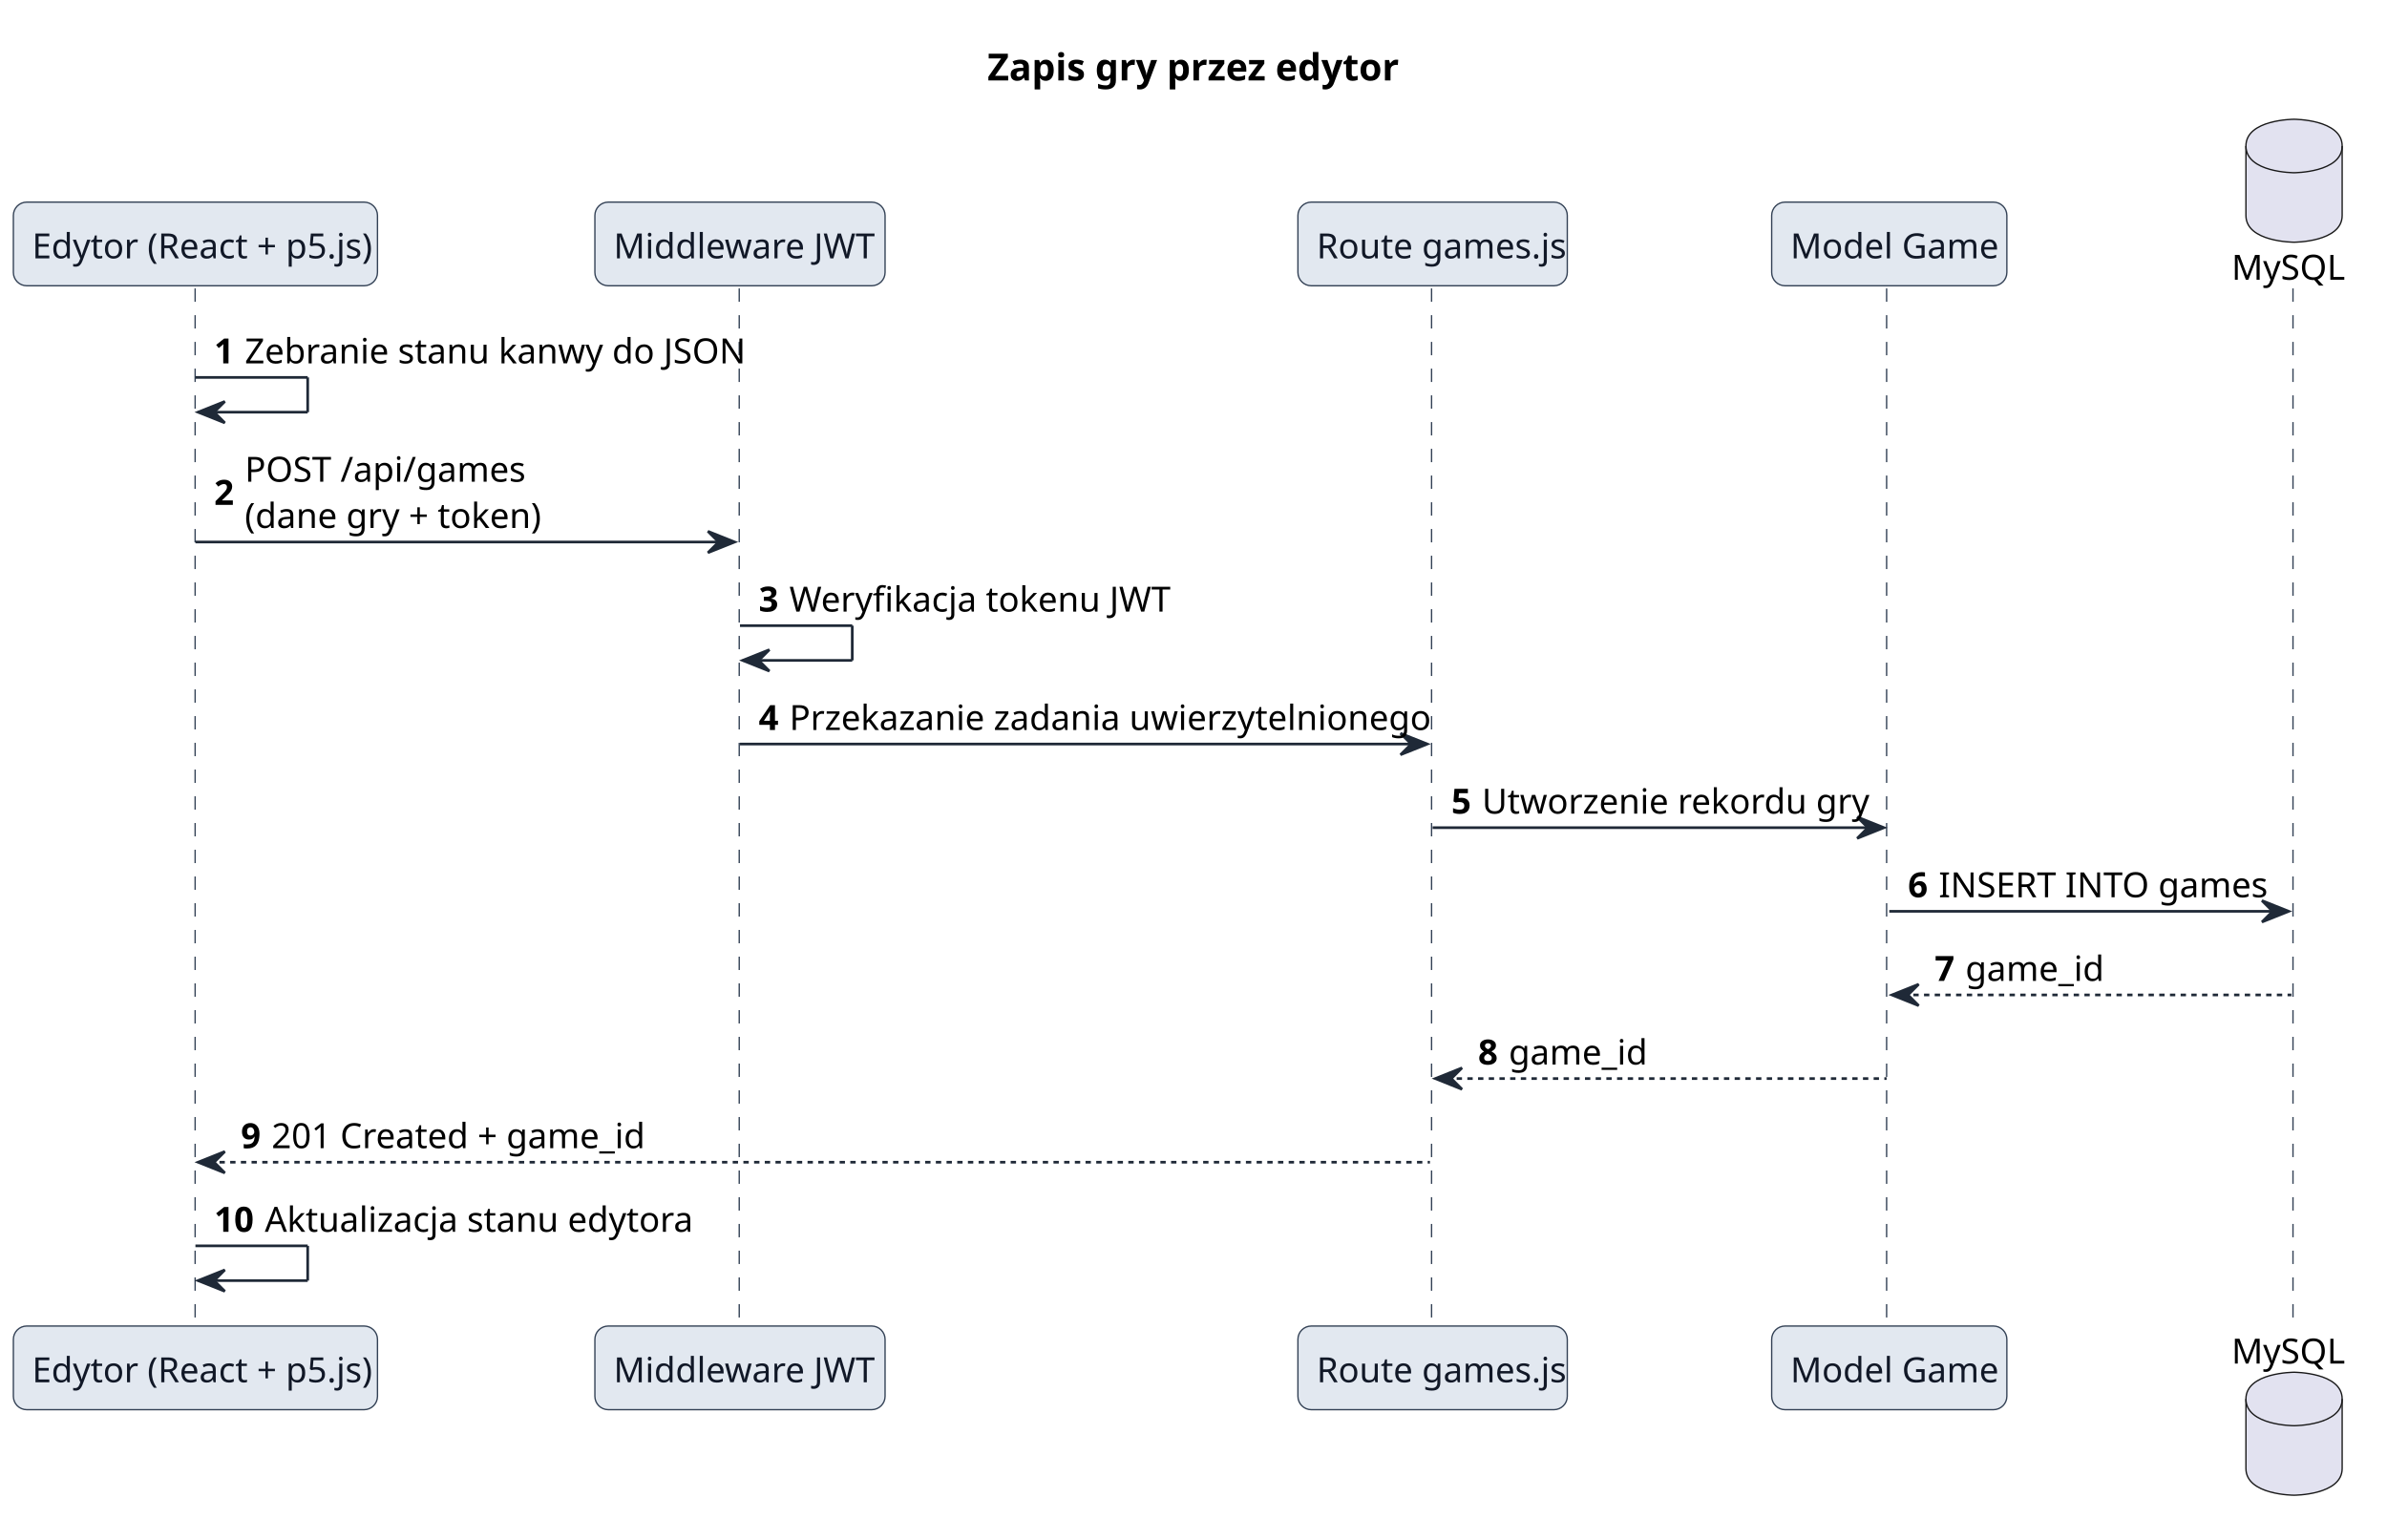
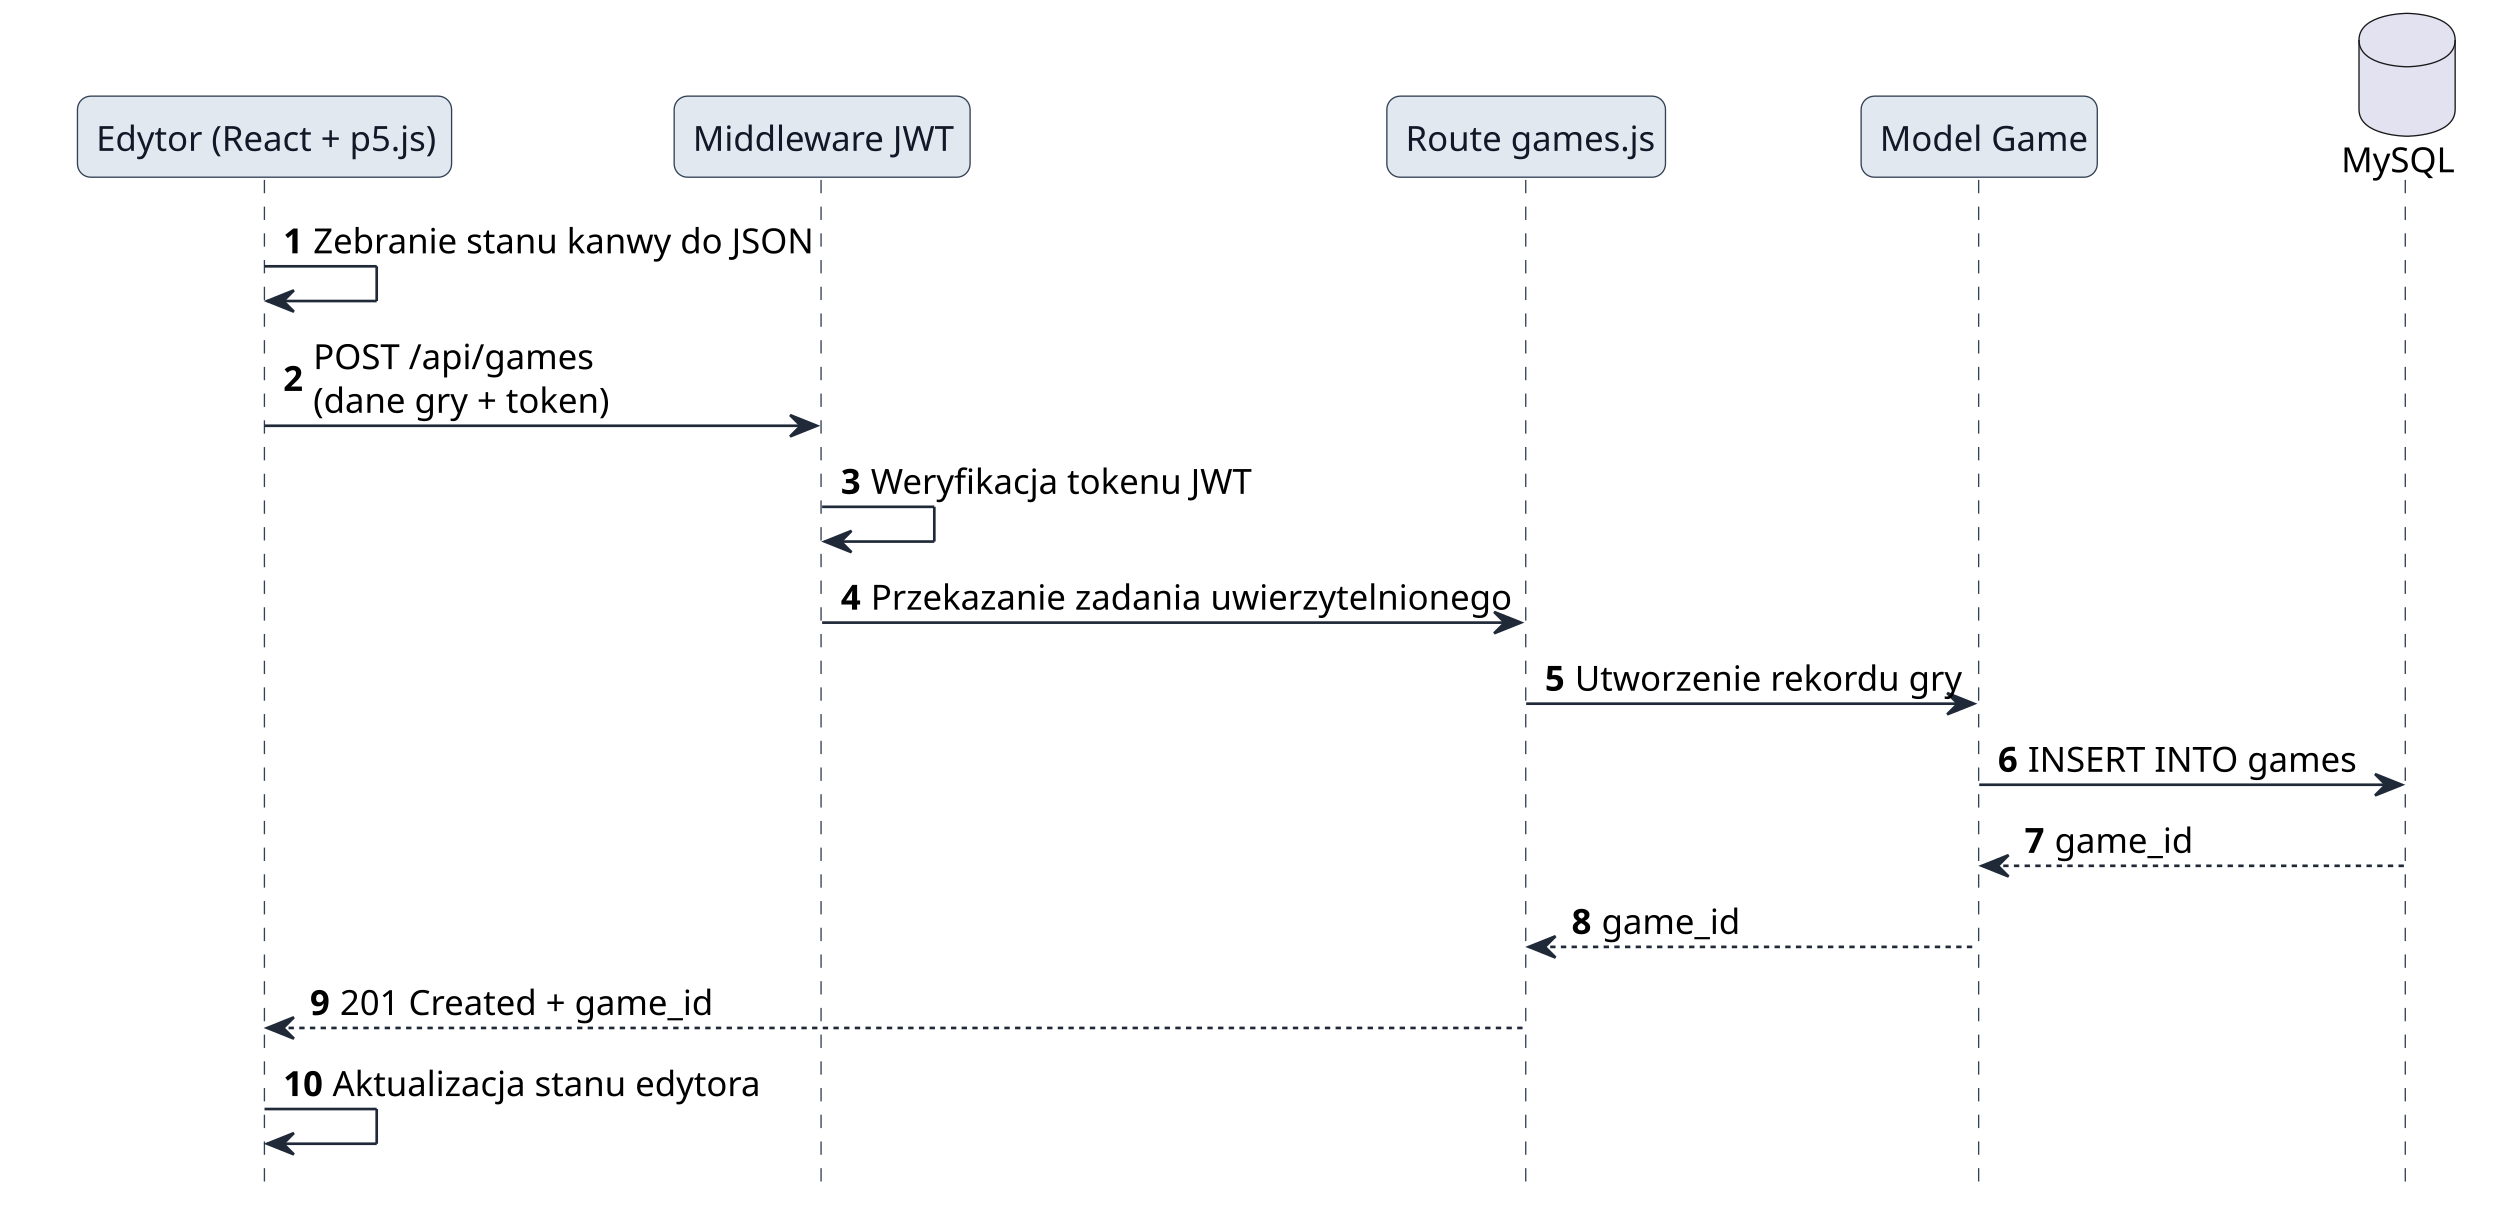
- <svg xmlns="http://www.w3.org/2000/svg" contentStyleType="text/css" data-diagram-type="SEQUENCE" height="576px" preserveAspectRatio="none" style="width:893px;height:576px;background:#FFFFFF;" version="1.1" viewBox="0 0 893 576" width="893px" zoomAndPan="magnify">
+ <svg xmlns="http://www.w3.org/2000/svg" contentStyleType="text/css" data-diagram-type="SEQUENCE" height="453px" preserveAspectRatio="none" style="width:936px;height:453px;background:#FFFFFF;" version="1.1" viewBox="0 0 936 453" width="936px" zoomAndPan="magnify">
  <defs />
  <g>
-     <text fill="#000000" font-family="'Segoe UI'" font-size="14" font-weight="bold" lengthAdjust="spacing" textLength="146.802" x="369.409" y="30.107">Zapis gry przez edytor</text>
    <g class="participant-lifeline" data-entity-uid="part1" data-qualified-name="E" id="part1-lifeline">
      <g>
-         <rect fill="#000000" fill-opacity="0" height="389.201" width="8" x="69.109" y="107.912" />
-         <line style="stroke:#334155;stroke-width:0.5;stroke-dasharray:5,5;" x1="73" x2="73" y1="107.912" y2="497.113" />
+         <rect fill="#000000" fill-opacity="0" height="378.867" width="8" x="95.039" y="67.352" />
+         <line style="stroke:#334155;stroke-width:0.5;stroke-dasharray:5,5;" x1="99" x2="99" y1="67.352" y2="446.219" />
      </g>
    </g>
    <g class="participant-lifeline" data-entity-uid="part2" data-qualified-name="MJ" id="part2-lifeline">
      <g>
-         <rect fill="#000000" fill-opacity="0" height="389.201" width="8" x="272.835" y="107.912" />
-         <line style="stroke:#334155;stroke-width:0.5;stroke-dasharray:5,5;" x1="276.554" x2="276.554" y1="107.912" y2="497.113" />
+         <rect fill="#000000" fill-opacity="0" height="378.867" width="8" x="303.805" y="67.352" />
+         <line style="stroke:#334155;stroke-width:0.5;stroke-dasharray:5,5;" x1="307.407" x2="307.407" y1="67.352" y2="446.219" />
      </g>
    </g>
    <g class="participant-lifeline" data-entity-uid="part3" data-qualified-name="G" id="part3-lifeline">
      <g>
-         <rect fill="#000000" fill-opacity="0" height="389.201" width="8" x="531.953" y="107.912" />
-         <line style="stroke:#334155;stroke-width:0.5;stroke-dasharray:5,5;" x1="535.564" x2="535.564" y1="107.912" y2="497.113" />
+         <rect fill="#000000" fill-opacity="0" height="378.867" width="8" x="567.398" y="67.352" />
+         <line style="stroke:#334155;stroke-width:0.5;stroke-dasharray:5,5;" x1="571.237" x2="571.237" y1="67.352" y2="446.219" />
      </g>
    </g>
    <g class="participant-lifeline" data-entity-uid="part4" data-qualified-name="GM" id="part4-lifeline">
      <g>
-         <rect fill="#000000" fill-opacity="0" height="389.201" width="8" x="702.794" y="107.912" />
-         <line style="stroke:#334155;stroke-width:0.5;stroke-dasharray:5,5;" x1="705.803" x2="705.803" y1="107.912" y2="497.113" />
+         <rect fill="#000000" fill-opacity="0" height="378.867" width="8" x="737.014" y="67.352" />
+         <line style="stroke:#334155;stroke-width:0.5;stroke-dasharray:5,5;" x1="740.804" x2="740.804" y1="67.352" y2="446.219" />
      </g>
    </g>
    <g class="participant-lifeline" data-entity-uid="part5" data-qualified-name="DB" id="part5-lifeline">
      <g>
-         <rect fill="#000000" fill-opacity="0" height="389.201" width="8" x="854.225" y="107.912" />
-         <line style="stroke:#334155;stroke-width:0.5;stroke-dasharray:5,5;" x1="857.83" x2="857.83" y1="107.912" y2="497.113" />
+         <rect fill="#000000" fill-opacity="0" height="378.867" width="8" x="897.21" y="67.352" />
+         <line style="stroke:#334155;stroke-width:0.5;stroke-dasharray:5,5;" x1="900.54" x2="900.54" y1="67.352" y2="446.219" />
      </g>
    </g>
    <g class="participant participant-head" data-entity-uid="part1" data-qualified-name="E" id="part1-head">
-       <rect fill="#E2E8F0" height="31.291" rx="5" ry="5" style="stroke:#334155;stroke-width:0.5;" width="136.218" x="5" y="75.621" />
-       <text fill="#111827" font-family="'Segoe UI'" font-size="13" lengthAdjust="spacing" textLength="122.218" x="12" y="96.649">Edytor (React + p5.js)</text>
-     </g>
-     <g class="participant participant-tail" data-entity-uid="part1" data-qualified-name="E" id="part1-tail">
-       <rect fill="#E2E8F0" height="31.291" rx="5" ry="5" style="stroke:#334155;stroke-width:0.5;" width="136.218" x="5" y="496.113" />
-       <text fill="#111827" font-family="'Segoe UI'" font-size="13" lengthAdjust="spacing" textLength="122.218" x="12" y="517.142">Edytor (React + p5.js)</text>
+       <rect fill="#E2E8F0" height="30.352" rx="5" ry="5" style="stroke:#334155;stroke-width:0.5;" width="140.077" x="29" y="36" />
+       <text fill="#111827" font-family="'Book Antiqua'" font-size="13" lengthAdjust="spacing" textLength="126.077" x="36" y="56.495">Edytor (React + p5.js)</text>
    </g>
    <g class="participant participant-head" data-entity-uid="part2" data-qualified-name="MJ" id="part2-head">
-       <rect fill="#E2E8F0" height="31.291" rx="5" ry="5" style="stroke:#334155;stroke-width:0.5;" width="108.561" x="222.554" y="75.621" />
-       <text fill="#111827" font-family="'Segoe UI'" font-size="13" lengthAdjust="spacing" textLength="94.561" x="229.554" y="96.649">Middleware JWT</text>
-     </g>
-     <g class="participant participant-tail" data-entity-uid="part2" data-qualified-name="MJ" id="part2-tail">
-       <rect fill="#E2E8F0" height="31.291" rx="5" ry="5" style="stroke:#334155;stroke-width:0.5;" width="108.561" x="222.554" y="496.113" />
-       <text fill="#111827" font-family="'Segoe UI'" font-size="13" lengthAdjust="spacing" textLength="94.561" x="229.554" y="517.142">Middleware JWT</text>
+       <rect fill="#E2E8F0" height="30.352" rx="5" ry="5" style="stroke:#334155;stroke-width:0.5;" width="110.795" x="252.407" y="36" />
+       <text fill="#111827" font-family="'Book Antiqua'" font-size="13" lengthAdjust="spacing" textLength="96.795" x="259.407" y="56.495">Middleware JWT</text>
    </g>
    <g class="participant participant-head" data-entity-uid="part3" data-qualified-name="G" id="part3-head">
-       <rect fill="#E2E8F0" height="31.291" rx="5" ry="5" style="stroke:#334155;stroke-width:0.5;" width="100.779" x="485.564" y="75.621" />
-       <text fill="#111827" font-family="'Segoe UI'" font-size="13" lengthAdjust="spacing" textLength="86.779" x="492.564" y="96.649">Route games.js</text>
-     </g>
-     <g class="participant participant-tail" data-entity-uid="part3" data-qualified-name="G" id="part3-tail">
-       <rect fill="#E2E8F0" height="31.291" rx="5" ry="5" style="stroke:#334155;stroke-width:0.5;" width="100.779" x="485.564" y="496.113" />
-       <text fill="#111827" font-family="'Segoe UI'" font-size="13" lengthAdjust="spacing" textLength="86.779" x="492.564" y="517.142">Route games.js</text>
+       <rect fill="#E2E8F0" height="30.352" rx="5" ry="5" style="stroke:#334155;stroke-width:0.5;" width="104.321" x="519.237" y="36" />
+       <text fill="#111827" font-family="'Book Antiqua'" font-size="13" lengthAdjust="spacing" textLength="90.321" x="526.237" y="56.495">Route games.js</text>
    </g>
    <g class="participant participant-head" data-entity-uid="part4" data-qualified-name="GM" id="part4-head">
-       <rect fill="#E2E8F0" height="31.291" rx="5" ry="5" style="stroke:#334155;stroke-width:0.5;" width="87.982" x="662.803" y="75.621" />
-       <text fill="#111827" font-family="'Segoe UI'" font-size="13" lengthAdjust="spacing" textLength="73.982" x="669.803" y="96.649">Model Game</text>
-     </g>
-     <g class="participant participant-tail" data-entity-uid="part4" data-qualified-name="GM" id="part4-tail">
-       <rect fill="#E2E8F0" height="31.291" rx="5" ry="5" style="stroke:#334155;stroke-width:0.5;" width="87.982" x="662.803" y="496.113" />
-       <text fill="#111827" font-family="'Segoe UI'" font-size="13" lengthAdjust="spacing" textLength="73.982" x="669.803" y="517.142">Model Game</text>
+       <rect fill="#E2E8F0" height="30.352" rx="5" ry="5" style="stroke:#334155;stroke-width:0.5;" width="88.42" x="696.804" y="36" />
+       <text fill="#111827" font-family="'Book Antiqua'" font-size="13" lengthAdjust="spacing" textLength="74.42" x="703.804" y="56.495">Model Game</text>
    </g>
    <g class="participant participant-head" data-entity-uid="part5" data-qualified-name="DB" id="part5-head">
-       <text fill="#000000" font-family="'Segoe UI'" font-size="13" lengthAdjust="spacing" textLength="40.79" x="834.83" y="104.649">MySQL</text>
-       <path d="M840.225,54.621 C840.225,44.621 858.225,44.621 858.225,44.621 C858.225,44.621 876.225,44.621 876.225,54.621 L876.225,80.621 C876.225,90.621 858.225,90.621 858.225,90.621 C858.225,90.621 840.225,90.621 840.225,80.621 L840.225,54.621" fill="#E2E2F0" style="stroke:#181818;stroke-width:0.5;" />
-       <path d="M840.225,54.621 C840.225,64.621 858.225,64.621 858.225,64.621 C858.225,64.621 876.225,64.621 876.225,54.621" fill="none" style="stroke:#181818;stroke-width:0.5;" />
-     </g>
-     <g class="participant participant-tail" data-entity-uid="part5" data-qualified-name="DB" id="part5-tail">
-       <text fill="#000000" font-family="'Segoe UI'" font-size="13" lengthAdjust="spacing" textLength="40.79" x="834.83" y="510.142">MySQL</text>
-       <path d="M840.225,523.404 C840.225,513.404 858.225,513.404 858.225,513.404 C858.225,513.404 876.225,513.404 876.225,523.404 L876.225,549.404 C876.225,559.404 858.225,559.404 858.225,559.404 C858.225,559.404 840.225,559.404 840.225,549.404 L840.225,523.404" fill="#E2E2F0" style="stroke:#181818;stroke-width:0.5;" />
-       <path d="M840.225,523.404 C840.225,533.404 858.225,533.404 858.225,533.404 C858.225,533.404 876.225,533.404 876.225,523.404" fill="none" style="stroke:#181818;stroke-width:0.5;" />
+       <text fill="#000000" font-family="'Book Antiqua'" font-size="13" lengthAdjust="spacing" textLength="43.342" x="876.54" y="64.495">MySQL</text>
+       <path d="M883.21,15 C883.21,5 901.21,5 901.21,5 C901.21,5 919.21,5 919.21,15 L919.21,41 C919.21,51 901.21,51 901.21,51 C901.21,51 883.21,51 883.21,41 L883.21,15" fill="#E2E2F0" style="stroke:#181818;stroke-width:0.5;" />
+       <path d="M883.21,15 C883.21,25 901.21,25 901.21,25 C901.21,25 919.21,25 919.21,15" fill="none" style="stroke:#181818;stroke-width:0.5;" />
    </g>
    <g class="message" data-entity-1="part1" data-entity-2="part1" id="msg1">
-       <line style="stroke:#1F2937;stroke-width:1;" x1="73.109" x2="115.109" y1="141.203" y2="141.203" />
-       <line style="stroke:#1F2937;stroke-width:1;" x1="115.109" x2="115.109" y1="141.203" y2="154.203" />
-       <line style="stroke:#1F2937;stroke-width:1;" x1="74.109" x2="115.109" y1="154.203" y2="154.203" />
-       <polygon fill="#1F2937" points="84.109,150.203,74.109,154.203,84.109,158.203,80.109,154.203" style="stroke:#1F2937;stroke-width:1;" />
-       <text fill="#000000" font-family="'Segoe UI'" font-size="13" font-weight="bold" lengthAdjust="spacing" textLength="7.478" x="80.109" y="135.94">1</text>
-       <text fill="#000000" font-family="'Segoe UI'" font-size="13" lengthAdjust="spacing" textLength="178.249" x="91.586" y="135.94">Zebranie stanu kanwy do JSON</text>
+       <line style="stroke:#1F2937;stroke-width:1;" x1="99.039" x2="141.039" y1="99.703" y2="99.703" />
+       <line style="stroke:#1F2937;stroke-width:1;" x1="141.039" x2="141.039" y1="99.703" y2="112.703" />
+       <line style="stroke:#1F2937;stroke-width:1;" x1="100.039" x2="141.039" y1="112.703" y2="112.703" />
+       <polygon fill="#1F2937" points="110.039,108.703,100.039,112.703,110.039,116.703,106.039,112.703" style="stroke:#1F2937;stroke-width:1;" />
+       <text fill="#000000" font-family="'Book Antiqua'" font-size="13" font-weight="bold" lengthAdjust="spacing" textLength="7.23" x="106.039" y="94.847">1</text>
+       <text fill="#000000" font-family="'Book Antiqua'" font-size="13" lengthAdjust="spacing" textLength="183.536" x="117.269" y="94.847">Zebranie stanu kanwy do JSON</text>
    </g>
    <g class="message" data-entity-1="part1" data-entity-2="part2" id="msg2">
-       <polygon fill="#1F2937" points="264.835,198.785,274.835,202.785,264.835,206.785,268.835,202.785" style="stroke:#1F2937;stroke-width:1;" />
-       <line style="stroke:#1F2937;stroke-width:1;" x1="73.109" x2="270.835" y1="202.785" y2="202.785" />
-       <text fill="#000000" font-family="'Segoe UI'" font-size="13" font-weight="bold" lengthAdjust="spacing" textLength="7.478" x="80.109" y="188.877">2</text>
-       <text fill="#000000" font-family="'Segoe UI'" font-size="13" lengthAdjust="spacing" textLength="99.677" x="91.586" y="180.231">POST /api/games</text>
-       <text fill="#000000" font-family="'Segoe UI'" font-size="13" lengthAdjust="spacing" textLength="106.952" x="91.586" y="197.523">(dane gry + token)</text>
+       <polygon fill="#1F2937" points="295.805,155.406,305.805,159.406,295.805,163.406,299.805,159.406" style="stroke:#1F2937;stroke-width:1;" />
+       <line style="stroke:#1F2937;stroke-width:1;" x1="99.039" x2="301.805" y1="159.406" y2="159.406" />
+       <text fill="#000000" font-family="'Book Antiqua'" font-size="13" font-weight="bold" lengthAdjust="spacing" textLength="7.23" x="106.039" y="146.374">2</text>
+       <text fill="#000000" font-family="'Book Antiqua'" font-size="13" lengthAdjust="spacing" textLength="102.597" x="117.269" y="138.198">POST /api/games</text>
+       <text fill="#000000" font-family="'Book Antiqua'" font-size="13" lengthAdjust="spacing" textLength="105.866" x="117.269" y="154.55">(dane gry + token)</text>
    </g>
    <g class="message" data-entity-1="part2" data-entity-2="part2" id="msg3">
-       <line style="stroke:#1F2937;stroke-width:1;" x1="276.835" x2="318.835" y1="234.076" y2="234.076" />
-       <line style="stroke:#1F2937;stroke-width:1;" x1="318.835" x2="318.835" y1="234.076" y2="247.076" />
-       <line style="stroke:#1F2937;stroke-width:1;" x1="277.835" x2="318.835" y1="247.076" y2="247.076" />
-       <polygon fill="#1F2937" points="287.835,243.076,277.835,247.076,287.835,251.076,283.835,247.076" style="stroke:#1F2937;stroke-width:1;" />
-       <text fill="#000000" font-family="'Segoe UI'" font-size="13" font-weight="bold" lengthAdjust="spacing" textLength="7.478" x="283.835" y="228.814">3</text>
-       <text fill="#000000" font-family="'Segoe UI'" font-size="13" lengthAdjust="spacing" textLength="136.525" x="295.312" y="228.814">Weryfikacja tokenu JWT</text>
+       <line style="stroke:#1F2937;stroke-width:1;" x1="307.805" x2="349.805" y1="189.758" y2="189.758" />
+       <line style="stroke:#1F2937;stroke-width:1;" x1="349.805" x2="349.805" y1="189.758" y2="202.758" />
+       <line style="stroke:#1F2937;stroke-width:1;" x1="308.805" x2="349.805" y1="202.758" y2="202.758" />
+       <polygon fill="#1F2937" points="318.805,198.758,308.805,202.758,318.805,206.758,314.805,202.758" style="stroke:#1F2937;stroke-width:1;" />
+       <text fill="#000000" font-family="'Book Antiqua'" font-size="13" font-weight="bold" lengthAdjust="spacing" textLength="7.23" x="314.805" y="184.901">3</text>
+       <text fill="#000000" font-family="'Book Antiqua'" font-size="13" lengthAdjust="spacing" textLength="140.144" x="326.035" y="184.901">Weryfikacja tokenu JWT</text>
    </g>
    <g class="message" data-entity-1="part2" data-entity-2="part3" id="msg4">
-       <polygon fill="#1F2937" points="523.953,274.367,533.953,278.367,523.953,282.367,527.953,278.367" style="stroke:#1F2937;stroke-width:1;" />
-       <line style="stroke:#1F2937;stroke-width:1;" x1="276.835" x2="529.953" y1="278.367" y2="278.367" />
-       <text fill="#000000" font-family="'Segoe UI'" font-size="13" font-weight="bold" lengthAdjust="spacing" textLength="7.478" x="283.835" y="273.104">4</text>
-       <text fill="#000000" font-family="'Segoe UI'" font-size="13" lengthAdjust="spacing" textLength="223.641" x="295.312" y="273.104">Przekazanie zadania uwierzytelnionego</text>
+       <polygon fill="#1F2937" points="559.398,229.109,569.398,233.109,559.398,237.109,563.398,233.109" style="stroke:#1F2937;stroke-width:1;" />
+       <line style="stroke:#1F2937;stroke-width:1;" x1="307.805" x2="565.398" y1="233.109" y2="233.109" />
+       <text fill="#000000" font-family="'Book Antiqua'" font-size="13" font-weight="bold" lengthAdjust="spacing" textLength="7.23" x="314.805" y="228.253">4</text>
+       <text fill="#000000" font-family="'Book Antiqua'" font-size="13" lengthAdjust="spacing" textLength="228.363" x="326.035" y="228.253">Przekazanie zadania uwierzytelnionego</text>
    </g>
    <g class="message" data-entity-1="part3" data-entity-2="part4" id="msg5">
-       <polygon fill="#1F2937" points="694.794,305.658,704.794,309.658,694.794,313.658,698.794,309.658" style="stroke:#1F2937;stroke-width:1;" />
-       <line style="stroke:#1F2937;stroke-width:1;" x1="535.953" x2="700.794" y1="309.658" y2="309.658" />
-       <text fill="#000000" font-family="'Segoe UI'" font-size="13" font-weight="bold" lengthAdjust="spacing" textLength="7.478" x="542.953" y="304.396">5</text>
-       <text fill="#000000" font-family="'Segoe UI'" font-size="13" lengthAdjust="spacing" textLength="135.364" x="554.431" y="304.396">Utworzenie rekordu gry</text>
+       <polygon fill="#1F2937" points="729.014,259.461,739.014,263.461,729.014,267.461,733.014,263.461" style="stroke:#1F2937;stroke-width:1;" />
+       <line style="stroke:#1F2937;stroke-width:1;" x1="571.398" x2="735.014" y1="263.461" y2="263.461" />
+       <text fill="#000000" font-family="'Book Antiqua'" font-size="13" font-weight="bold" lengthAdjust="spacing" textLength="7.23" x="578.398" y="258.604">5</text>
+       <text fill="#000000" font-family="'Book Antiqua'" font-size="13" lengthAdjust="spacing" textLength="134.386" x="589.628" y="258.604">Utworzenie rekordu gry</text>
    </g>
    <g class="message" data-entity-1="part4" data-entity-2="part5" id="msg6">
-       <polygon fill="#1F2937" points="846.225,336.949,856.225,340.949,846.225,344.949,850.225,340.949" style="stroke:#1F2937;stroke-width:1;" />
-       <line style="stroke:#1F2937;stroke-width:1;" x1="706.794" x2="852.225" y1="340.949" y2="340.949" />
-       <text fill="#000000" font-family="'Segoe UI'" font-size="13" font-weight="bold" lengthAdjust="spacing" textLength="7.478" x="713.794" y="335.687">6</text>
-       <text fill="#000000" font-family="'Segoe UI'" font-size="13" lengthAdjust="spacing" textLength="115.953" x="725.272" y="335.687">INSERT INTO games</text>
+       <polygon fill="#1F2937" points="889.21,289.812,899.21,293.812,889.21,297.812,893.21,293.812" style="stroke:#1F2937;stroke-width:1;" />
+       <line style="stroke:#1F2937;stroke-width:1;" x1="741.014" x2="895.21" y1="293.812" y2="293.812" />
+       <text fill="#000000" font-family="'Book Antiqua'" font-size="13" font-weight="bold" lengthAdjust="spacing" textLength="7.23" x="748.014" y="288.956">6</text>
+       <text fill="#000000" font-family="'Book Antiqua'" font-size="13" lengthAdjust="spacing" textLength="124.966" x="759.244" y="288.956">INSERT INTO games</text>
    </g>
    <g class="message" data-entity-1="part5" data-entity-2="part4" id="msg7">
-       <polygon fill="#1F2937" points="717.794,368.24,707.794,372.24,717.794,376.24,713.794,372.24" style="stroke:#1F2937;stroke-width:1;" />
-       <line style="stroke:#1F2937;stroke-width:1;stroke-dasharray:2,2;" x1="711.794" x2="857.225" y1="372.24" y2="372.24" />
-       <text fill="#000000" font-family="'Segoe UI'" font-size="13" font-weight="bold" lengthAdjust="spacing" textLength="7.478" x="723.794" y="366.978">7</text>
-       <text fill="#000000" font-family="'Segoe UI'" font-size="13" lengthAdjust="spacing" textLength="48.464" x="735.272" y="366.978">game_id</text>
+       <polygon fill="#1F2937" points="752.014,320.164,742.014,324.164,752.014,328.164,748.014,324.164" style="stroke:#1F2937;stroke-width:1;" />
+       <line style="stroke:#1F2937;stroke-width:1;stroke-dasharray:2,2;" x1="746.014" x2="900.21" y1="324.164" y2="324.164" />
+       <text fill="#000000" font-family="'Book Antiqua'" font-size="13" font-weight="bold" lengthAdjust="spacing" textLength="7.23" x="758.014" y="319.308">7</text>
+       <text fill="#000000" font-family="'Book Antiqua'" font-size="13" lengthAdjust="spacing" textLength="49.867" x="769.244" y="319.308">game_id</text>
    </g>
    <g class="message" data-entity-1="part4" data-entity-2="part3" id="msg8">
-       <polygon fill="#1F2937" points="546.953,399.531,536.953,403.531,546.953,407.531,542.953,403.531" style="stroke:#1F2937;stroke-width:1;" />
-       <line style="stroke:#1F2937;stroke-width:1;stroke-dasharray:2,2;" x1="540.953" x2="705.794" y1="403.531" y2="403.531" />
-       <text fill="#000000" font-family="'Segoe UI'" font-size="13" font-weight="bold" lengthAdjust="spacing" textLength="7.478" x="552.953" y="398.269">8</text>
-       <text fill="#000000" font-family="'Segoe UI'" font-size="13" lengthAdjust="spacing" textLength="48.464" x="564.431" y="398.269">game_id</text>
+       <polygon fill="#1F2937" points="582.398,350.516,572.398,354.516,582.398,358.516,578.398,354.516" style="stroke:#1F2937;stroke-width:1;" />
+       <line style="stroke:#1F2937;stroke-width:1;stroke-dasharray:2,2;" x1="576.398" x2="740.014" y1="354.516" y2="354.516" />
+       <text fill="#000000" font-family="'Book Antiqua'" font-size="13" font-weight="bold" lengthAdjust="spacing" textLength="7.23" x="588.398" y="349.659">8</text>
+       <text fill="#000000" font-family="'Book Antiqua'" font-size="13" lengthAdjust="spacing" textLength="49.867" x="599.628" y="349.659">game_id</text>
    </g>
    <g class="message" data-entity-1="part3" data-entity-2="part1" id="msg9">
-       <polygon fill="#1F2937" points="84.109,430.822,74.109,434.822,84.109,438.822,80.109,434.822" style="stroke:#1F2937;stroke-width:1;" />
-       <line style="stroke:#1F2937;stroke-width:1;stroke-dasharray:2,2;" x1="78.109" x2="534.953" y1="434.822" y2="434.822" />
-       <text fill="#000000" font-family="'Segoe UI'" font-size="13" font-weight="bold" lengthAdjust="spacing" textLength="7.478" x="90.109" y="429.56">9</text>
-       <text fill="#000000" font-family="'Segoe UI'" font-size="13" lengthAdjust="spacing" textLength="133.904" x="101.586" y="429.56">201 Created + game_id</text>
+       <polygon fill="#1F2937" points="110.039,380.867,100.039,384.867,110.039,388.867,106.039,384.867" style="stroke:#1F2937;stroke-width:1;" />
+       <line style="stroke:#1F2937;stroke-width:1;stroke-dasharray:2,2;" x1="104.039" x2="570.398" y1="384.867" y2="384.867" />
+       <text fill="#000000" font-family="'Book Antiqua'" font-size="13" font-weight="bold" lengthAdjust="spacing" textLength="7.23" x="116.039" y="380.011">9</text>
+       <text fill="#000000" font-family="'Book Antiqua'" font-size="13" lengthAdjust="spacing" textLength="136.233" x="127.269" y="380.011">201 Created + game_id</text>
    </g>
    <g class="message" data-entity-1="part1" data-entity-2="part1" id="msg10">
-       <line style="stroke:#1F2937;stroke-width:1;" x1="73.109" x2="115.109" y1="466.113" y2="466.113" />
-       <line style="stroke:#1F2937;stroke-width:1;" x1="115.109" x2="115.109" y1="466.113" y2="479.113" />
-       <line style="stroke:#1F2937;stroke-width:1;" x1="74.109" x2="115.109" y1="479.113" y2="479.113" />
-       <polygon fill="#1F2937" points="84.109,475.113,74.109,479.113,84.109,483.113,80.109,479.113" style="stroke:#1F2937;stroke-width:1;" />
-       <text fill="#000000" font-family="'Segoe UI'" font-size="13" font-weight="bold" lengthAdjust="spacing" textLength="14.955" x="80.109" y="460.851">10</text>
-       <text fill="#000000" font-family="'Segoe UI'" font-size="13" lengthAdjust="spacing" textLength="150.052" x="99.064" y="460.851">Aktualizacja stanu edytora</text>
+       <line style="stroke:#1F2937;stroke-width:1;" x1="99.039" x2="141.039" y1="415.219" y2="415.219" />
+       <line style="stroke:#1F2937;stroke-width:1;" x1="141.039" x2="141.039" y1="415.219" y2="428.219" />
+       <line style="stroke:#1F2937;stroke-width:1;" x1="100.039" x2="141.039" y1="428.219" y2="428.219" />
+       <polygon fill="#1F2937" points="110.039,424.219,100.039,428.219,110.039,432.219,106.039,428.219" style="stroke:#1F2937;stroke-width:1;" />
+       <text fill="#000000" font-family="'Book Antiqua'" font-size="13" font-weight="bold" lengthAdjust="spacing" textLength="14.46" x="106.039" y="410.362">10</text>
+       <text fill="#000000" font-family="'Book Antiqua'" font-size="13" lengthAdjust="spacing" textLength="151.753" x="124.499" y="410.362">Aktualizacja stanu edytora</text>
    </g>
  </g>
</svg>
